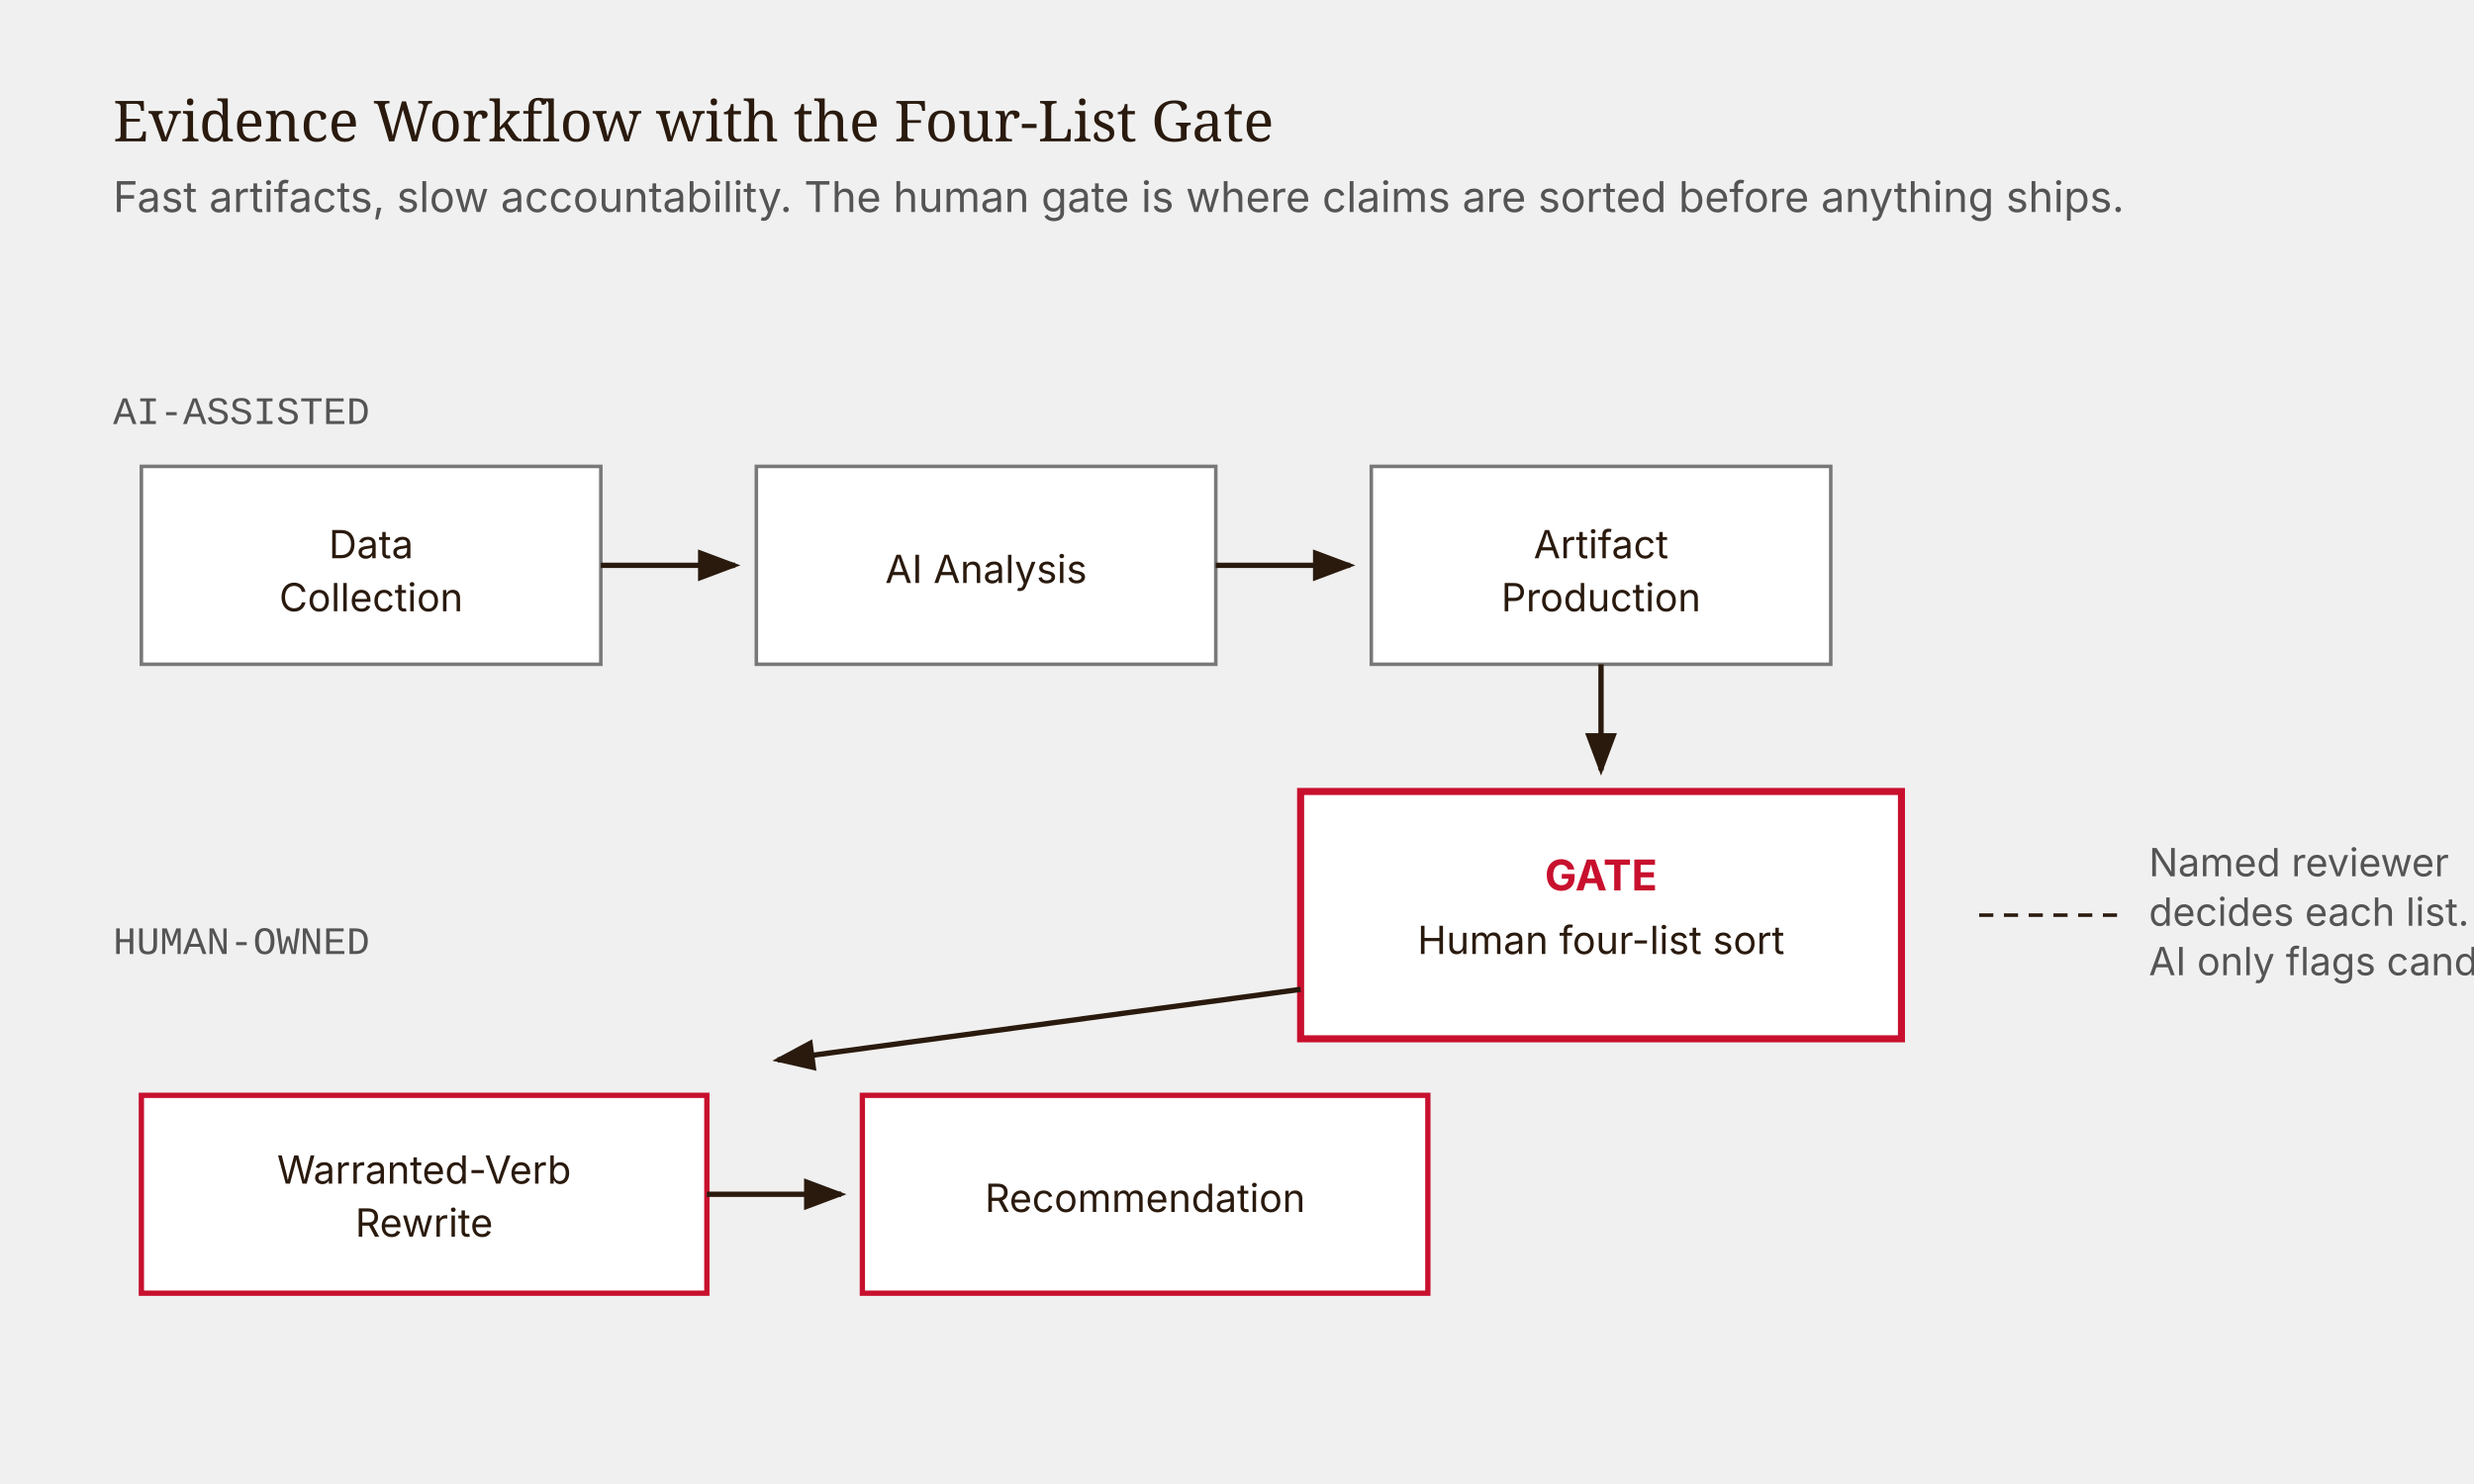
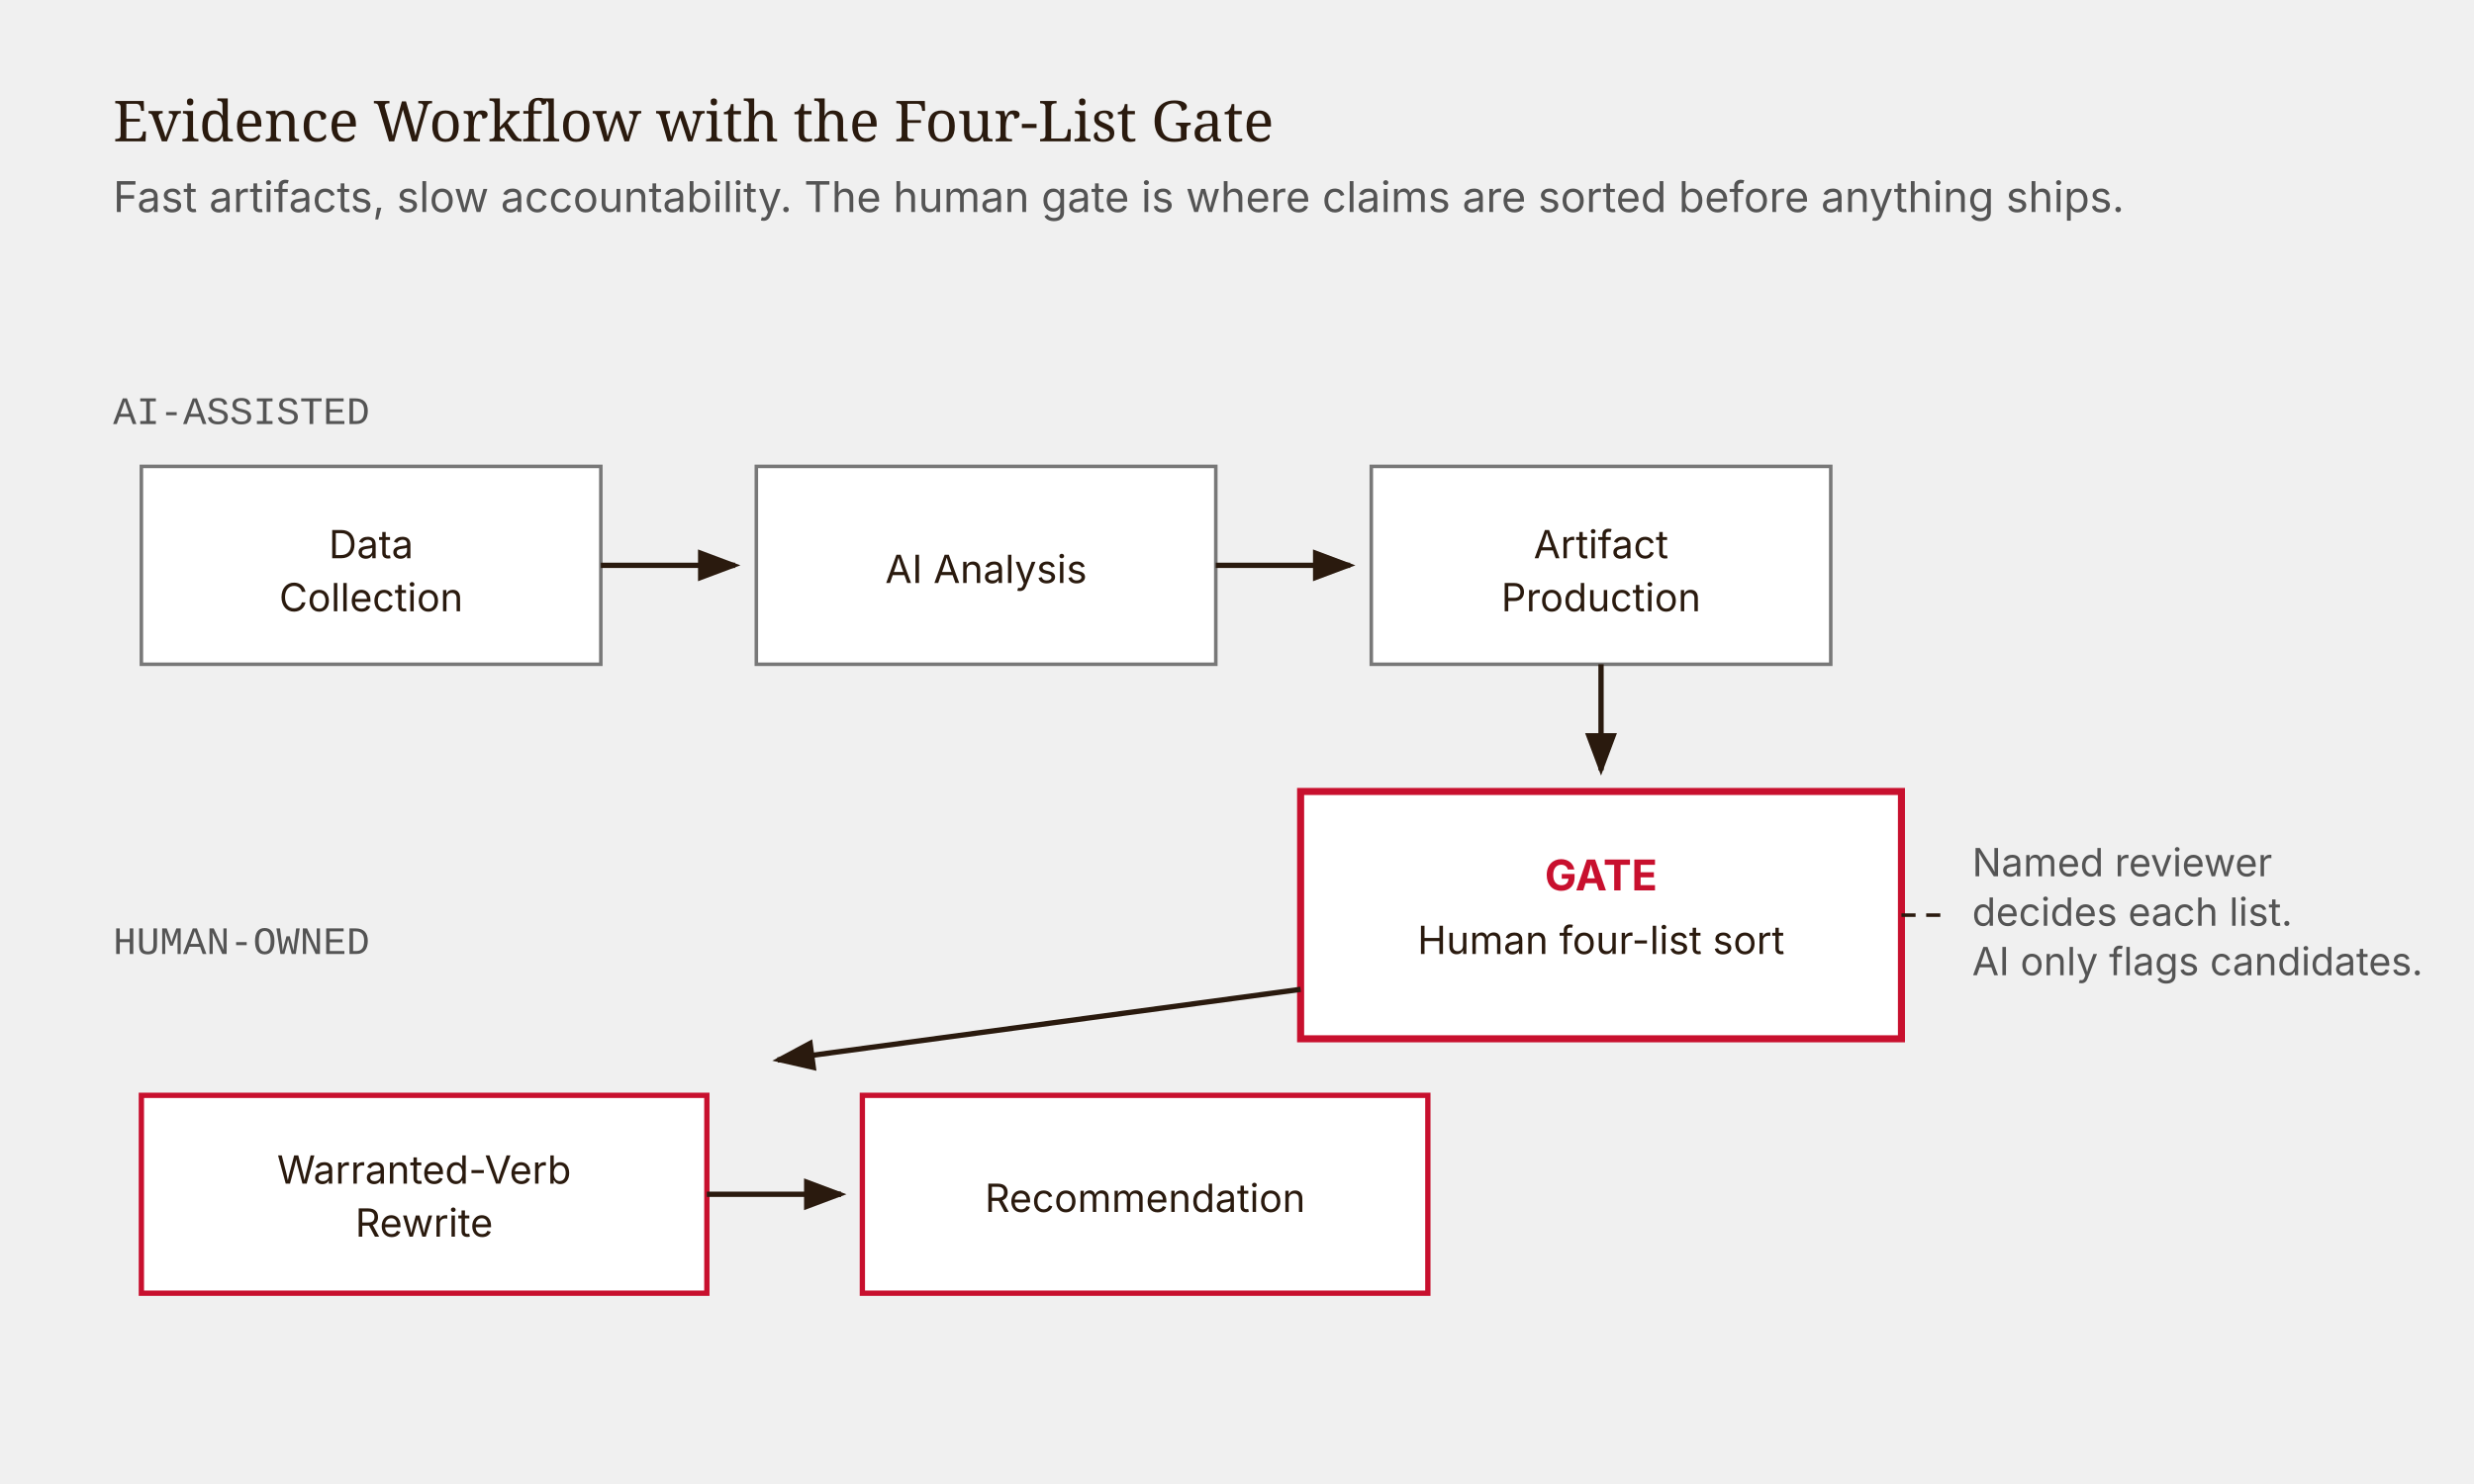
<svg xmlns="http://www.w3.org/2000/svg" viewBox="0 0 700 420" role="img" aria-labelledby="fig-title-04">
  <defs>
    <marker id="arrow" markerWidth="8" markerHeight="6" refX="7" refY="3" orient="auto">
      <polygon points="0 0, 8 3, 0 6" fill="#2a1a0e" />
    </marker>
  </defs>
  <text x="32" y="40" font-family="'EB Garamond','Garamond',Georgia,serif" font-size="16" fill="#2a1a0e">Evidence Workflow with the Four-List Gate</text>
  <text x="32" y="60" font-family="'Inter',-apple-system,'Helvetica Neue',sans-serif" font-size="12" fill="#545454">Fast artifacts, slow accountability. The human gate is where claims are sorted before anything ships.</text>
  <text x="32" y="120" font-family="'JetBrains Mono','Fira Code','Courier New',monospace" font-size="11" fill="#545454">AI-ASSISTED</text>
  <text x="32" y="270" font-family="'JetBrains Mono','Fira Code','Courier New',monospace" font-size="11" fill="#545454">HUMAN-OWNED</text>
  <g>
    <rect x="40" y="132" width="130" height="56" fill="#FFFFFF" stroke="#787878" stroke-width="1" />
    <text x="105" y="158" font-family="'Inter',-apple-system,'Helvetica Neue',sans-serif" font-size="11" fill="#2a1a0e" text-anchor="middle">Data</text>
    <text x="105" y="173" font-family="'Inter',-apple-system,'Helvetica Neue',sans-serif" font-size="11" fill="#2a1a0e" text-anchor="middle">Collection</text>
  </g>
  <line x1="170" y1="160" x2="208" y2="160" stroke="#2a1a0e" stroke-width="1.5" marker-end="url(#arrow)" />
  <g>
    <rect x="214" y="132" width="130" height="56" fill="#FFFFFF" stroke="#787878" stroke-width="1" />
    <text x="279" y="165" font-family="'Inter',-apple-system,'Helvetica Neue',sans-serif" font-size="11" fill="#2a1a0e" text-anchor="middle">AI Analysis</text>
  </g>
  <line x1="344" y1="160" x2="382" y2="160" stroke="#2a1a0e" stroke-width="1.5" marker-end="url(#arrow)" />
  <g>
    <rect x="388" y="132" width="130" height="56" fill="#FFFFFF" stroke="#787878" stroke-width="1" />
    <text x="453" y="158" font-family="'Inter',-apple-system,'Helvetica Neue',sans-serif" font-size="11" fill="#2a1a0e" text-anchor="middle">Artifact</text>
    <text x="453" y="173" font-family="'Inter',-apple-system,'Helvetica Neue',sans-serif" font-size="11" fill="#2a1a0e" text-anchor="middle">Production</text>
  </g>
  <line x1="453" y1="188" x2="453" y2="218" stroke="#2a1a0e" stroke-width="1.5" marker-end="url(#arrow)" />
  <rect x="368" y="224" width="170" height="70" fill="#FFFFFF" stroke="#C8102E" stroke-width="2" />
  <text x="453" y="252" font-family="'Inter',-apple-system,'Helvetica Neue',sans-serif" font-size="12" fill="#C8102E" text-anchor="middle" font-weight="bold">GATE</text>
  <text x="453" y="270" font-family="'Inter',-apple-system,'Helvetica Neue',sans-serif" font-size="11" fill="#2a1a0e" text-anchor="middle">Human four-list sort</text>
-   <line x1="560" y1="259" x2="600" y2="259" stroke="#2a1a0e" stroke-width="1" stroke-dasharray="4 3" />
-   <text x="608" y="248" font-family="'Inter',-apple-system,'Helvetica Neue',sans-serif" font-size="11" fill="#545454">Named reviewer</text>
-   <text x="608" y="262" font-family="'Inter',-apple-system,'Helvetica Neue',sans-serif" font-size="11" fill="#545454">decides each list.</text>
-   <text x="608" y="276" font-family="'Inter',-apple-system,'Helvetica Neue',sans-serif" font-size="11" fill="#545454">AI only flags candidates.</text>
+   <line x1="538" y1="259" x2="552" y2="259" stroke="#2a1a0e" stroke-width="1" stroke-dasharray="4 3" />
+   <text x="558" y="248" font-family="'Inter',-apple-system,'Helvetica Neue',sans-serif" font-size="11" fill="#545454">Named reviewer</text>
+   <text x="558" y="262" font-family="'Inter',-apple-system,'Helvetica Neue',sans-serif" font-size="11" fill="#545454">decides each list.</text>
+   <text x="558" y="276" font-family="'Inter',-apple-system,'Helvetica Neue',sans-serif" font-size="11" fill="#545454">AI only flags candidates.</text>
  <line x1="368" y1="280" x2="220" y2="300" stroke="#2a1a0e" stroke-width="1.5" marker-end="url(#arrow)" />
  <g>
    <rect x="40" y="310" width="160" height="56" fill="#FFFFFF" stroke="#C8102E" stroke-width="1.5" />
    <text x="120" y="335" font-family="'Inter',-apple-system,'Helvetica Neue',sans-serif" font-size="11" fill="#2a1a0e" text-anchor="middle">Warranted-Verb</text>
    <text x="120" y="350" font-family="'Inter',-apple-system,'Helvetica Neue',sans-serif" font-size="11" fill="#2a1a0e" text-anchor="middle">Rewrite</text>
  </g>
  <line x1="200" y1="338" x2="238" y2="338" stroke="#2a1a0e" stroke-width="1.5" marker-end="url(#arrow)" />
  <g>
    <rect x="244" y="310" width="160" height="56" fill="#FFFFFF" stroke="#C8102E" stroke-width="1.5" />
    <text x="324" y="343" font-family="'Inter',-apple-system,'Helvetica Neue',sans-serif" font-size="11" fill="#2a1a0e" text-anchor="middle">Recommendation</text>
  </g>
</svg>
